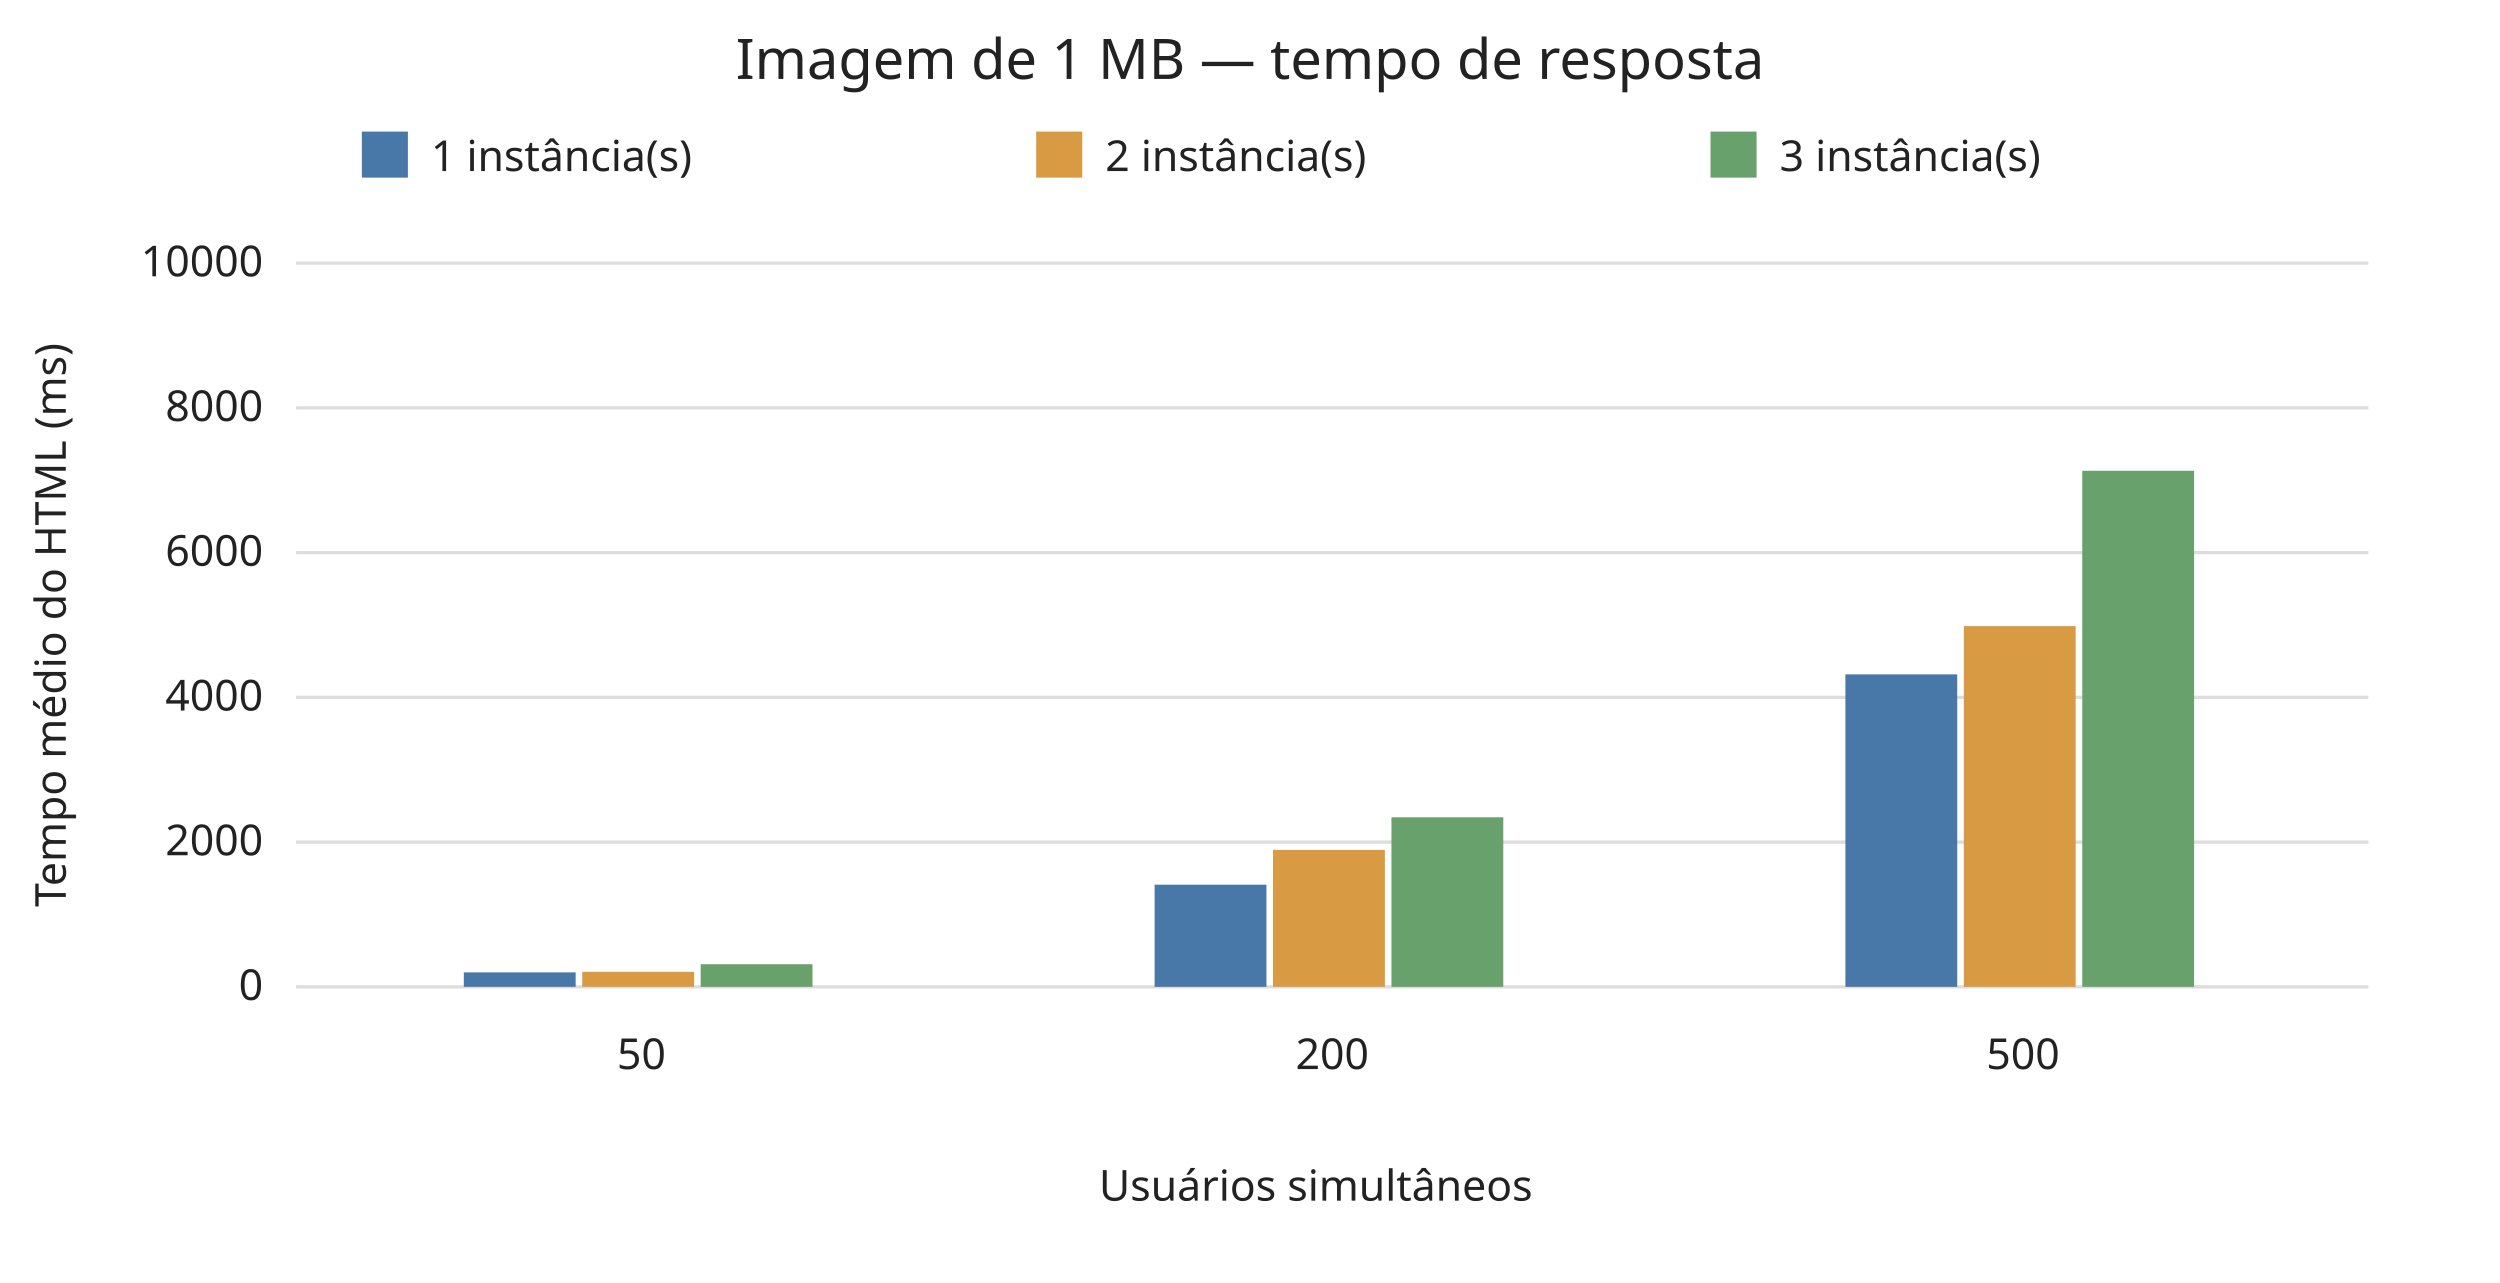
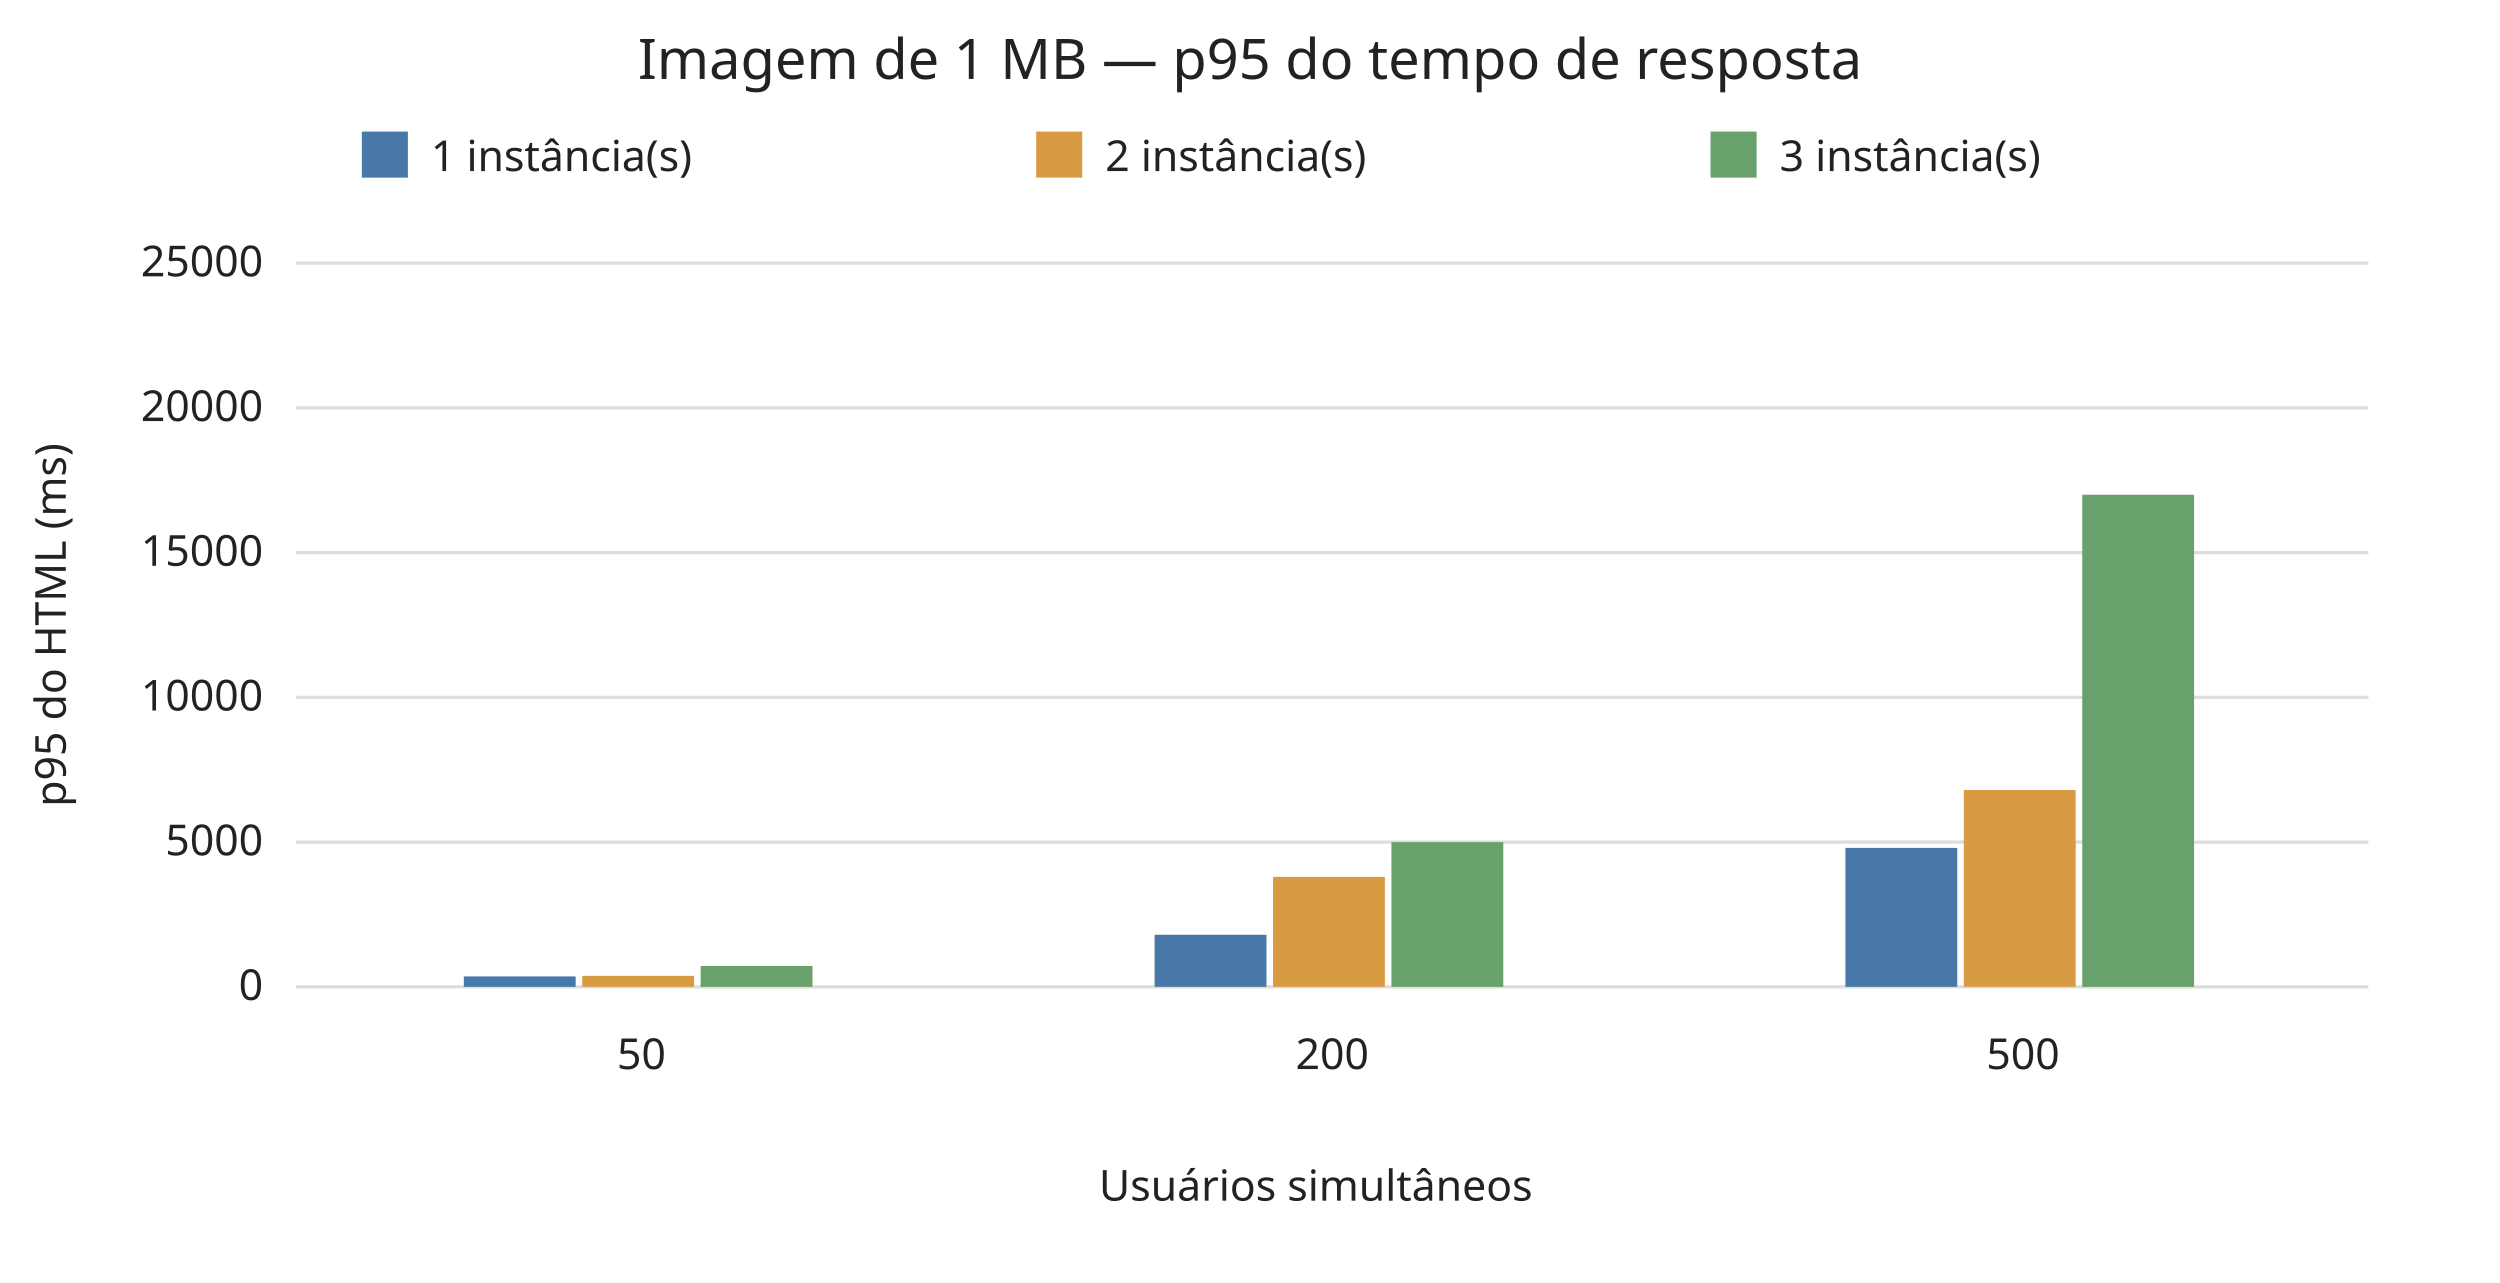
<svg xmlns="http://www.w3.org/2000/svg" viewBox="0 0 760 390" role="img">
  <rect width="760" height="390" fill="white" />
  <g font-family="sans-serif" font-size="13" fill="#222">
-     <text x="380" y="24" text-anchor="middle" font-size="17">Imagem de 1 MB — tempo de resposta</text>
+     <text x="380" y="24" text-anchor="middle" font-size="17">Imagem de 1 MB — p95 do tempo de resposta</text>
    <rect x="110" y="40" width="14" height="14" fill="#4878a8" />
    <text x="131" y="52">1 instância(s)</text>
    <rect x="315" y="40" width="14" height="14" fill="#d89a43" />
    <text x="336" y="52">2 instância(s)</text>
    <rect x="520" y="40" width="14" height="14" fill="#69a16c" />
    <text x="541" y="52">3 instância(s)</text>
    <line x1="90" y1="300" x2="720" y2="300" stroke="#ddd" />
    <text x="80" y="304" text-anchor="end">0</text>
    <line x1="90" y1="256" x2="720" y2="256" stroke="#ddd" />
-     <text x="80" y="260" text-anchor="end">2000</text>
+     <text x="80" y="260" text-anchor="end">5000</text>
    <line x1="90" y1="212" x2="720" y2="212" stroke="#ddd" />
-     <text x="80" y="216" text-anchor="end">4000</text>
+     <text x="80" y="216" text-anchor="end">10000</text>
    <line x1="90" y1="168" x2="720" y2="168" stroke="#ddd" />
-     <text x="80" y="172" text-anchor="end">6000</text>
+     <text x="80" y="172" text-anchor="end">15000</text>
    <line x1="90" y1="124" x2="720" y2="124" stroke="#ddd" />
-     <text x="80" y="128" text-anchor="end">8000</text>
+     <text x="80" y="128" text-anchor="end">20000</text>
    <line x1="90" y1="80" x2="720" y2="80" stroke="#ddd" />
-     <text x="80" y="84" text-anchor="end">10000</text>
+     <text x="80" y="84" text-anchor="end">25000</text>
    <text x="195" y="325" text-anchor="middle">50</text>
-     <rect x="141" y="295.60" width="34" height="4.40" fill="#4878a8" />
-     <rect x="177" y="295.43" width="34" height="4.57" fill="#d89a43" />
-     <rect x="213" y="293.13" width="34" height="6.87" fill="#69a16c" />
+     <rect x="141" y="296.83" width="34" height="3.17" fill="#4878a8" />
+     <rect x="177" y="296.66" width="34" height="3.34" fill="#d89a43" />
+     <rect x="213" y="293.66" width="34" height="6.34" fill="#69a16c" />
    <text x="405" y="325" text-anchor="middle">200</text>
-     <rect x="351" y="268.95" width="34" height="31.05" fill="#4878a8" />
-     <rect x="387" y="258.36" width="34" height="41.64" fill="#d89a43" />
-     <rect x="423" y="248.46" width="34" height="51.54" fill="#69a16c" />
+     <rect x="351" y="284.16" width="34" height="15.84" fill="#4878a8" />
+     <rect x="387" y="266.56" width="34" height="33.44" fill="#d89a43" />
+     <rect x="423" y="256.00" width="34" height="44.00" fill="#69a16c" />
    <text x="615" y="325" text-anchor="middle">500</text>
-     <rect x="561" y="205.01" width="34" height="94.99" fill="#4878a8" />
-     <rect x="597" y="190.34" width="34" height="109.66" fill="#d89a43" />
-     <rect x="633" y="143.12" width="34" height="156.88" fill="#69a16c" />
+     <rect x="561" y="257.76" width="34" height="42.24" fill="#4878a8" />
+     <rect x="597" y="240.16" width="34" height="59.84" fill="#d89a43" />
+     <rect x="633" y="150.40" width="34" height="149.60" fill="#69a16c" />
    <text x="400" y="365" text-anchor="middle">Usuários simultâneos</text>
-     <text transform="translate(20,190) rotate(-90)" text-anchor="middle">Tempo médio do HTML (ms)</text>
+     <text transform="translate(20,190) rotate(-90)" text-anchor="middle">p95 do HTML (ms)</text>
  </g>
</svg>
